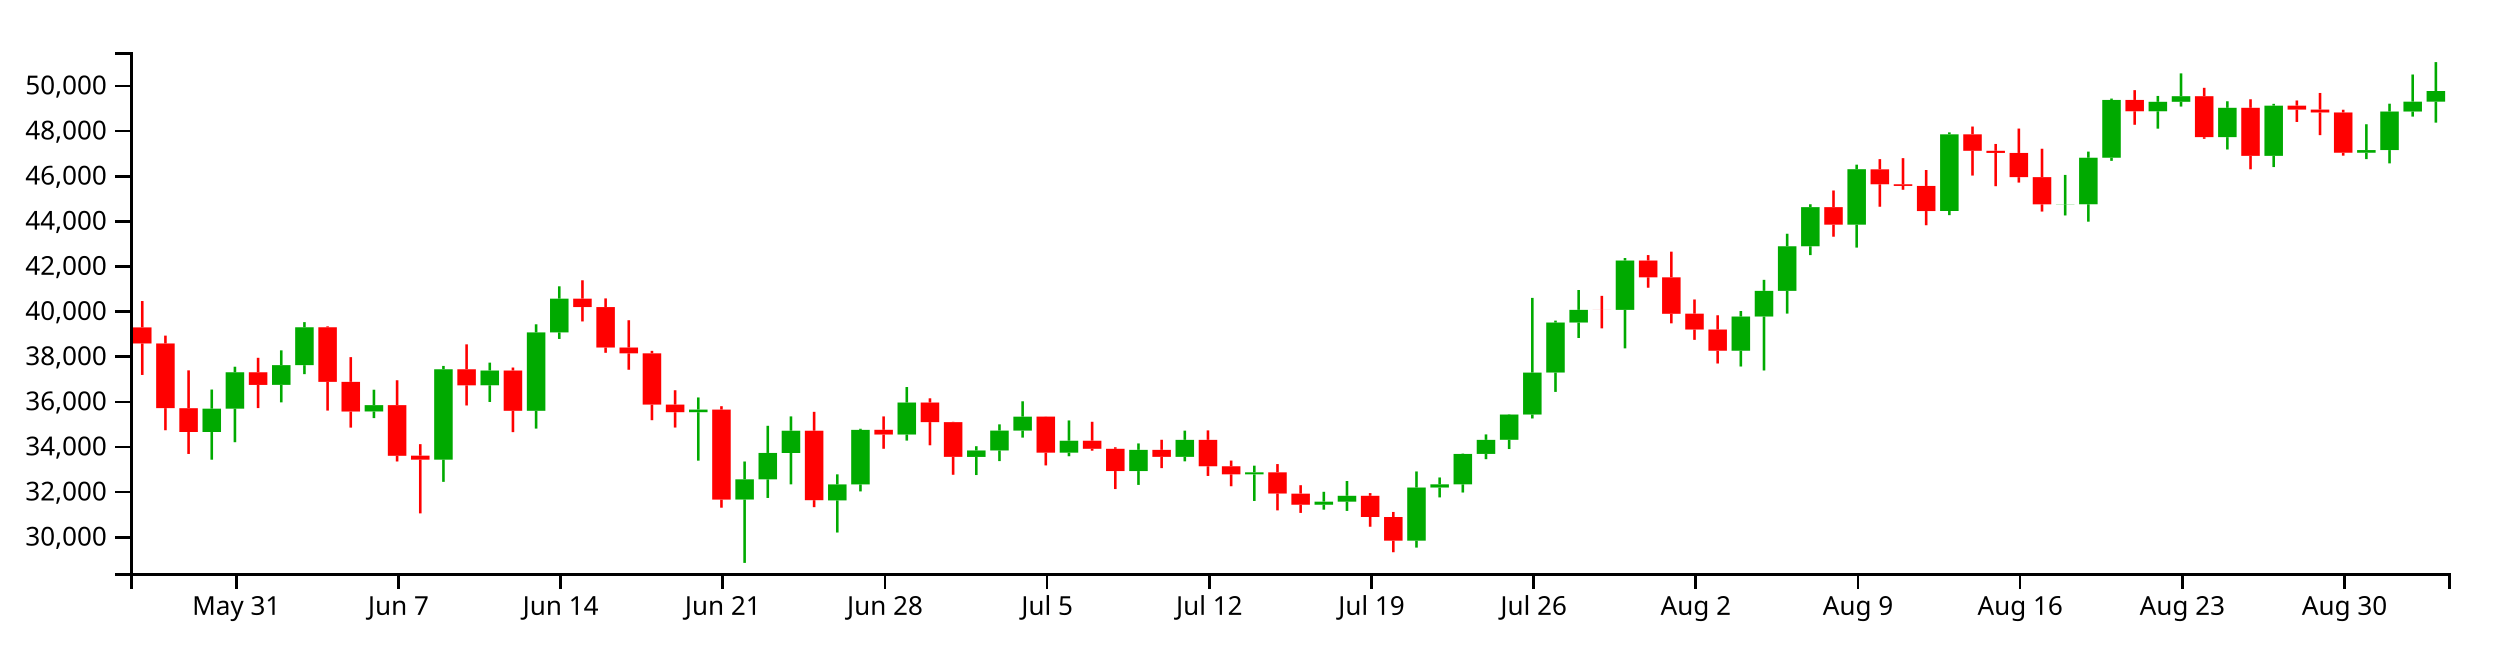
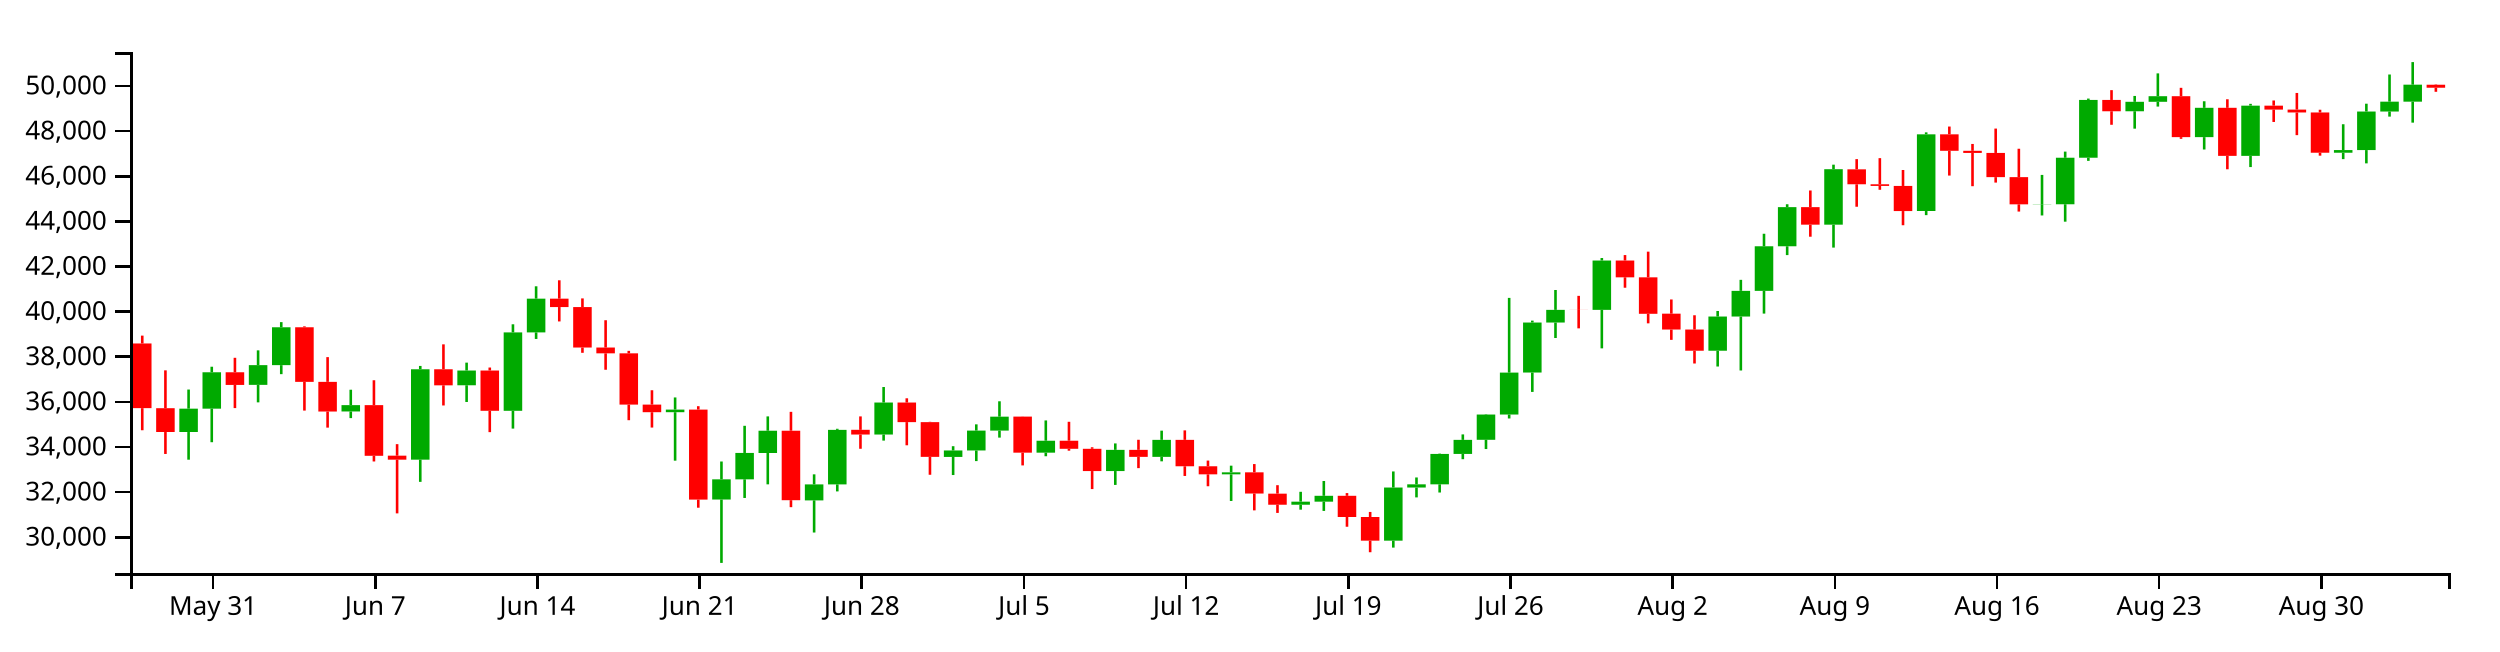
<svg xmlns="http://www.w3.org/2000/svg" version="1.1" width="960" height="250">
  <g transform="translate(50,20)">
    <style>.axis path,.axis line{fill:none;stroke:#000;shape-rendering:crispEdges;}path.candle{stroke:#000000;}path.candle.body{stroke-width:0;}path.candle.up{fill:#00AA00;stroke:#00AA00;}path.candle.down{fill:#FF0000;stroke:#FF0000;}</style>
    <g class="candlestick">
      <g class="data">
-         <path class="candle body up" d="M 27.757 145.899 l 7.117 0 L 34.874 136.921 l -7.117 0 L 27.757 145.899 M 36.653 136.921 l 7.117 0 L 43.77 122.949 l -7.117 0 L 36.653 136.921 M 54.446 127.793 l 7.117 0 L 61.563 120.221 l -7.117 0 L 54.446 127.793 M 63.343 120.221 l 7.117 0 L 70.46 105.681 l -7.117 0 L 63.343 120.221 M 90.032 138.006 l 7.117 0 L 97.149 135.578 l -7.117 0 L 90.032 138.006 M 116.721 156.507 l 7.117 0 L 123.838 121.786 l -7.117 0 L 116.721 156.507 M 134.514 127.94 l 7.117 0 L 141.631 122.272 l -7.117 0 L 134.514 127.94 M 152.307 137.746 l 7.117 0 L 159.424 107.641 l -7.117 0 L 152.307 137.746 M 161.204 107.642 l 7.117 0 L 168.321 94.682 l -7.117 0 L 161.204 107.642 M 214.582 138.286 l 7.117 0 L 221.699 137.277 l -7.117 0 L 214.582 138.286 M 232.375 171.814 l 7.117 0 L 239.492 164.056 l -7.117 0 L 232.375 171.814 M 241.271 164.056 l 7.117 0 L 248.389 153.931 l -7.117 0 L 241.271 164.056 M 250.168 153.957 l 7.117 0 L 257.285 145.397 l -7.117 0 L 250.168 153.957 M 267.961 172.144 l 7.117 0 L 275.078 166.013 l -7.117 0 L 267.961 172.144 M 276.857 166.013 l 7.117 0 L 283.974 145.074 l -7.117 0 L 276.857 166.013 M 294.65 146.854 l 7.117 0 L 301.767 134.578 l -7.117 0 L 294.65 146.854 M 321.339 155.454 l 7.117 0 L 328.457 152.991 l -7.117 0 L 321.339 155.454 M 330.236 152.991 l 7.117 0 L 337.353 145.344 l -7.117 0 L 330.236 152.991 M 339.132 145.344 l 7.117 0 L 346.25 139.995 l -7.117 0 L 339.132 145.344 M 356.925 153.827 l 7.117 0 L 364.042 149.236 l -7.117 0 L 356.925 153.827 M 383.615 160.883 l 7.117 0 L 390.732 152.738 l -7.117 0 L 383.615 160.883 M 401.407 155.449 l 7.117 0 L 408.525 148.898 l -7.117 0 L 401.407 155.449 M 428.097 162.153 l 7.117 0 L 435.214 161.366 l -7.117 0 L 428.097 162.153 M 454.786 173.809 l 7.117 0 L 461.903 172.629 l -7.117 0 L 454.786 173.809 M 463.683 172.629 l 7.117 0 L 470.8 170.39 l -7.117 0 L 463.683 172.629 M 490.372 187.616 l 7.117 0 L 497.489 167.219 l -7.117 0 L 490.372 187.616 M 499.268 167.219 l 7.117 0 L 506.385 165.977 l -7.117 0 L 499.268 167.219 M 508.165 165.979 l 7.117 0 L 515.282 154.312 l -7.117 0 L 508.165 165.979 M 517.061 154.312 l 7.117 0 L 524.178 148.905 l -7.117 0 L 517.061 154.312 M 525.958 148.876 l 7.117 0 L 533.075 139.176 l -7.117 0 L 525.958 148.876 M 534.854 139.176 l 7.117 0 L 541.971 123.09 l -7.117 0 L 534.854 139.176 M 543.75 123.058 l 7.117 0 L 550.868 103.852 l -7.117 0 L 543.75 123.058 M 552.647 103.863 l 7.117 0 L 559.764 98.986 l -7.117 0 L 552.647 103.863 M 570.44 98.995 l 7.117 0 L 577.557 80.038 l -7.117 0 L 570.44 98.995 M 614.922 114.69 l 7.117 0 L 622.039 101.554 l -7.117 0 L 614.922 114.69 M 623.818 101.554 l 7.117 0 L 630.936 91.682 l -7.117 0 L 623.818 101.554 M 632.715 91.682 l 7.117 0 L 639.832 74.575 l -7.117 0 L 632.715 91.682 M 641.611 74.575 l 7.117 0 L 648.729 59.537 l -7.117 0 L 641.611 74.575 M 659.404 66.279 l 7.117 0 L 666.521 44.973 l -7.117 0 L 659.404 66.279 M 694.99 61.031 l 7.117 0 L 702.107 31.572 l -7.117 0 L 694.99 61.031 M 739.472 58.467 l 7.117 0 L 746.589 58.386 l -7.117 0 L 739.472 58.467 M 748.369 58.438 l 7.117 0 L 755.486 40.578 l -7.117 0 L 748.369 58.438 M 757.265 40.578 l 7.117 0 L 764.382 18.381 l -7.117 0 L 757.265 40.578 M 775.058 22.718 l 7.117 0 L 782.175 19.102 l -7.117 0 L 775.058 22.718 M 783.954 19.102 l 7.117 0 L 791.072 16.939 l -7.117 0 L 783.954 19.102 M 801.747 32.664 l 7.117 0 L 808.864 21.406 l -7.117 0 L 801.747 32.664 M 819.54 39.857 l 7.117 0 L 826.657 20.569 l -7.117 0 L 819.54 39.857 M 855.126 38.652 l 7.117 0 L 862.243 37.63 l -7.117 0 L 855.126 38.652 M 864.022 37.63 l 7.117 0 L 871.14 22.817 l -7.117 0 L 864.022 37.63 M 872.919 22.817 l 7.117 0 L 880.036 19.038 l -7.117 0 L 872.919 22.817 M 881.815 19.038 l 7.117 0 L 888.932 14.944 l -7.117 0 L 881.815 19.038" />
-         <path class="candle body down" d="M 1.068 105.724 l 7.117 0 L 8.185 111.892 l -7.117 0 L 1.068 105.724 M 9.964 111.892 l 7.117 0 L 17.081 136.729 l -7.117 0 L 9.964 111.892 M 18.86 136.743 l 7.117 0 L 25.978 145.899 l -7.117 0 L 18.86 136.743 M 45.55 122.949 l 7.117 0 L 52.667 127.808 l -7.117 0 L 45.55 122.949 M 72.239 105.681 l 7.117 0 L 79.356 126.63 l -7.117 0 L 72.239 105.681 M 81.136 126.629 l 7.117 0 L 88.253 138.031 l -7.117 0 L 81.136 126.629 M 98.928 135.578 l 7.117 0 L 106.046 155.017 l -7.117 0 L 98.928 135.578 M 107.825 154.981 l 7.117 0 L 114.942 156.507 l -7.117 0 L 107.825 154.981 M 125.618 121.786 l 7.117 0 L 132.735 127.958 l -7.117 0 L 125.618 121.786 M 143.411 122.272 l 7.117 0 L 150.528 137.746 l -7.117 0 L 143.411 122.272 M 170.1 94.682 l 7.117 0 L 177.217 97.907 l -7.117 0 L 170.1 94.682 M 178.996 97.909 l 7.117 0 L 186.114 113.46 l -7.117 0 L 178.996 97.909 M 187.893 113.46 l 7.117 0 L 195.01 115.679 l -7.117 0 L 187.893 113.46 M 196.789 115.679 l 7.117 0 L 203.906 135.374 l -7.117 0 L 196.789 115.679 M 205.686 135.368 l 7.117 0 L 212.803 138.286 l -7.117 0 L 205.686 135.368 M 223.479 137.277 l 7.117 0 L 230.596 171.859 l -7.117 0 L 223.479 137.277 M 259.064 145.397 l 7.117 0 L 266.182 172.071 l -7.117 0 L 259.064 145.397 M 285.754 145.055 l 7.117 0 L 292.871 146.854 l -7.117 0 L 285.754 145.055 M 303.547 134.578 l 7.117 0 L 310.664 142.088 l -7.117 0 L 303.547 134.578 M 312.443 142.088 l 7.117 0 L 319.56 155.434 l -7.117 0 L 312.443 142.088 M 348.029 139.981 l 7.117 0 L 355.146 153.827 l -7.117 0 L 348.029 139.981 M 365.822 149.236 l 7.117 0 L 372.939 152.337 l -7.117 0 L 365.822 149.236 M 374.718 152.337 l 7.117 0 L 381.835 160.883 l -7.117 0 L 374.718 152.337 M 392.511 152.738 l 7.117 0 L 399.628 155.449 l -7.117 0 L 392.511 152.738 M 410.304 148.898 l 7.117 0 L 417.421 159.056 l -7.117 0 L 410.304 148.898 M 419.2 159.053 l 7.117 0 L 426.317 162.148 l -7.117 0 L 419.2 159.053 M 436.993 161.366 l 7.117 0 L 444.11 169.511 l -7.117 0 L 436.993 161.366 M 445.89 169.558 l 7.117 0 L 453.007 173.809 l -7.117 0 L 445.89 169.558 M 472.579 170.389 l 7.117 0 L 479.696 178.525 l -7.117 0 L 472.579 170.389 M 481.475 178.525 l 7.117 0 L 488.593 187.616 l -7.117 0 L 481.475 178.525 M 561.543 98.986 l 7.117 0 L 568.661 99.012 l -7.117 0 L 561.543 98.986 M 579.336 80.038 l 7.117 0 L 586.453 86.489 l -7.117 0 L 579.336 80.038 M 588.233 86.489 l 7.117 0 L 595.35 100.494 l -7.117 0 L 588.233 86.489 M 597.129 100.453 l 7.117 0 L 604.246 106.539 l -7.117 0 L 597.129 100.453 M 606.026 106.547 l 7.117 0 L 613.143 114.69 l -7.117 0 L 606.026 106.547 M 650.508 59.537 l 7.117 0 L 657.625 66.279 l -7.117 0 L 650.508 59.537 M 668.301 45.012 l 7.117 0 L 675.418 50.764 l -7.117 0 L 668.301 45.012 M 677.197 50.764 l 7.117 0 L 684.314 51.405 l -7.117 0 L 677.197 50.764 M 686.094 51.408 l 7.117 0 L 693.211 61.04 l -7.117 0 L 686.094 51.408 M 703.886 31.573 l 7.117 0 L 711.004 37.91 l -7.117 0 L 703.886 31.573 M 712.783 37.91 l 7.117 0 L 719.9 38.731 l -7.117 0 L 712.783 37.91 M 721.679 38.731 l 7.117 0 L 728.796 48.024 l -7.117 0 L 721.679 38.731 M 730.576 48.024 l 7.117 0 L 737.693 58.467 l -7.117 0 L 730.576 48.024 M 766.162 18.381 l 7.117 0 L 773.279 22.718 l -7.117 0 L 766.162 18.381 M 792.851 16.939 l 7.117 0 L 799.968 32.664 l -7.117 0 L 792.851 16.939 M 810.644 21.406 l 7.117 0 L 817.761 39.857 l -7.117 0 L 810.644 21.406 M 828.437 20.569 l 7.117 0 L 835.554 22.082 l -7.117 0 L 828.437 20.569 M 837.333 22.082 l 7.117 0 L 844.45 23.187 l -7.117 0 L 837.333 22.082 M 846.23 23.187 l 7.117 0 L 853.347 38.652 l -7.117 0 L 846.23 23.187" />
+         <path class="candle body up" d="M 18.86 145.899 l 7.117 0 L 25.978 136.921 l -7.117 0 L 18.86 145.899 M 27.757 136.921 l 7.117 0 L 34.874 122.949 l -7.117 0 L 27.757 136.921 M 45.55 127.793 l 7.117 0 L 52.667 120.221 l -7.117 0 L 45.55 127.793 M 54.446 120.221 l 7.117 0 L 61.563 105.681 l -7.117 0 L 54.446 120.221 M 81.136 138.006 l 7.117 0 L 88.253 135.578 l -7.117 0 L 81.136 138.006 M 107.825 156.507 l 7.117 0 L 114.942 121.786 l -7.117 0 L 107.825 156.507 M 125.618 127.94 l 7.117 0 L 132.735 122.272 l -7.117 0 L 125.618 127.94 M 143.411 137.746 l 7.117 0 L 150.528 107.641 l -7.117 0 L 143.411 137.746 M 152.307 107.642 l 7.117 0 L 159.424 94.682 l -7.117 0 L 152.307 107.642 M 205.686 138.286 l 7.117 0 L 212.803 137.277 l -7.117 0 L 205.686 138.286 M 223.479 171.814 l 7.117 0 L 230.596 164.056 l -7.117 0 L 223.479 171.814 M 232.375 164.056 l 7.117 0 L 239.492 153.931 l -7.117 0 L 232.375 164.056 M 241.271 153.957 l 7.117 0 L 248.389 145.397 l -7.117 0 L 241.271 153.957 M 259.064 172.144 l 7.117 0 L 266.182 166.013 l -7.117 0 L 259.064 172.144 M 267.961 166.013 l 7.117 0 L 275.078 145.074 l -7.117 0 L 267.961 166.013 M 285.754 146.854 l 7.117 0 L 292.871 134.578 l -7.117 0 L 285.754 146.854 M 312.443 155.454 l 7.117 0 L 319.56 152.991 l -7.117 0 L 312.443 155.454 M 321.339 152.991 l 7.117 0 L 328.457 145.344 l -7.117 0 L 321.339 152.991 M 330.236 145.344 l 7.117 0 L 337.353 139.995 l -7.117 0 L 330.236 145.344 M 348.029 153.827 l 7.117 0 L 355.146 149.236 l -7.117 0 L 348.029 153.827 M 374.718 160.883 l 7.117 0 L 381.835 152.738 l -7.117 0 L 374.718 160.883 M 392.511 155.449 l 7.117 0 L 399.628 148.898 l -7.117 0 L 392.511 155.449 M 419.2 162.153 l 7.117 0 L 426.317 161.366 l -7.117 0 L 419.2 162.153 M 445.89 173.809 l 7.117 0 L 453.007 172.629 l -7.117 0 L 445.89 173.809 M 454.786 172.629 l 7.117 0 L 461.903 170.39 l -7.117 0 L 454.786 172.629 M 481.475 187.616 l 7.117 0 L 488.593 167.219 l -7.117 0 L 481.475 187.616 M 490.372 167.219 l 7.117 0 L 497.489 165.977 l -7.117 0 L 490.372 167.219 M 499.268 165.979 l 7.117 0 L 506.385 154.312 l -7.117 0 L 499.268 165.979 M 508.165 154.312 l 7.117 0 L 515.282 148.905 l -7.117 0 L 508.165 154.312 M 517.061 148.876 l 7.117 0 L 524.178 139.176 l -7.117 0 L 517.061 148.876 M 525.958 139.176 l 7.117 0 L 533.075 123.09 l -7.117 0 L 525.958 139.176 M 534.854 123.058 l 7.117 0 L 541.971 103.852 l -7.117 0 L 534.854 123.058 M 543.75 103.863 l 7.117 0 L 550.868 98.986 l -7.117 0 L 543.75 103.863 M 561.543 98.995 l 7.117 0 L 568.661 80.038 l -7.117 0 L 561.543 98.995 M 606.026 114.69 l 7.117 0 L 613.143 101.554 l -7.117 0 L 606.026 114.69 M 614.922 101.554 l 7.117 0 L 622.039 91.682 l -7.117 0 L 614.922 101.554 M 623.818 91.682 l 7.117 0 L 630.936 74.575 l -7.117 0 L 623.818 91.682 M 632.715 74.575 l 7.117 0 L 639.832 59.537 l -7.117 0 L 632.715 74.575 M 650.508 66.279 l 7.117 0 L 657.625 44.973 l -7.117 0 L 650.508 66.279 M 686.094 61.031 l 7.117 0 L 693.211 31.572 l -7.117 0 L 686.094 61.031 M 730.576 58.467 l 7.117 0 L 737.693 58.386 l -7.117 0 L 730.576 58.467 M 739.472 58.438 l 7.117 0 L 746.589 40.578 l -7.117 0 L 739.472 58.438 M 748.369 40.578 l 7.117 0 L 755.486 18.381 l -7.117 0 L 748.369 40.578 M 766.162 22.718 l 7.117 0 L 773.279 19.102 l -7.117 0 L 766.162 22.718 M 775.058 19.102 l 7.117 0 L 782.175 16.939 l -7.117 0 L 775.058 19.102 M 792.851 32.664 l 7.117 0 L 799.968 21.406 l -7.117 0 L 792.851 32.664 M 810.644 39.857 l 7.117 0 L 817.761 20.569 l -7.117 0 L 810.644 39.857 M 846.23 38.652 l 7.117 0 L 853.347 37.63 l -7.117 0 L 846.23 38.652 M 855.126 37.63 l 7.117 0 L 862.243 22.817 l -7.117 0 L 855.126 37.63 M 864.022 22.817 l 7.117 0 L 871.14 19.038 l -7.117 0 L 864.022 22.817 M 872.919 19.038 l 7.117 0 L 880.036 12.518 l -7.117 0 L 872.919 19.038" />
+         <path class="candle body down" d="M 1.068 111.892 l 7.117 0 L 8.185 136.729 l -7.117 0 L 1.068 111.892 M 9.964 136.743 l 7.117 0 L 17.081 145.899 l -7.117 0 L 9.964 136.743 M 36.653 122.949 l 7.117 0 L 43.77 127.808 l -7.117 0 L 36.653 122.949 M 63.343 105.681 l 7.117 0 L 70.46 126.63 l -7.117 0 L 63.343 105.681 M 72.239 126.629 l 7.117 0 L 79.356 138.031 l -7.117 0 L 72.239 126.629 M 90.032 135.578 l 7.117 0 L 97.149 155.017 l -7.117 0 L 90.032 135.578 M 98.928 154.981 l 7.117 0 L 106.046 156.507 l -7.117 0 L 98.928 154.981 M 116.721 121.786 l 7.117 0 L 123.838 127.958 l -7.117 0 L 116.721 121.786 M 134.514 122.272 l 7.117 0 L 141.631 137.746 l -7.117 0 L 134.514 122.272 M 161.204 94.682 l 7.117 0 L 168.321 97.907 l -7.117 0 L 161.204 94.682 M 170.1 97.909 l 7.117 0 L 177.217 113.46 l -7.117 0 L 170.1 97.909 M 178.996 113.46 l 7.117 0 L 186.114 115.679 l -7.117 0 L 178.996 113.46 M 187.893 115.679 l 7.117 0 L 195.01 135.374 l -7.117 0 L 187.893 115.679 M 196.789 135.368 l 7.117 0 L 203.906 138.286 l -7.117 0 L 196.789 135.368 M 214.582 137.277 l 7.117 0 L 221.699 171.859 l -7.117 0 L 214.582 137.277 M 250.168 145.397 l 7.117 0 L 257.285 172.071 l -7.117 0 L 250.168 145.397 M 276.857 145.055 l 7.117 0 L 283.974 146.854 l -7.117 0 L 276.857 145.055 M 294.65 134.578 l 7.117 0 L 301.767 142.088 l -7.117 0 L 294.65 134.578 M 303.547 142.088 l 7.117 0 L 310.664 155.434 l -7.117 0 L 303.547 142.088 M 339.132 139.981 l 7.117 0 L 346.25 153.827 l -7.117 0 L 339.132 139.981 M 356.925 149.236 l 7.117 0 L 364.042 152.337 l -7.117 0 L 356.925 149.236 M 365.822 152.337 l 7.117 0 L 372.939 160.883 l -7.117 0 L 365.822 152.337 M 383.615 152.738 l 7.117 0 L 390.732 155.449 l -7.117 0 L 383.615 152.738 M 401.407 148.898 l 7.117 0 L 408.525 159.056 l -7.117 0 L 401.407 148.898 M 410.304 159.053 l 7.117 0 L 417.421 162.148 l -7.117 0 L 410.304 159.053 M 428.097 161.366 l 7.117 0 L 435.214 169.511 l -7.117 0 L 428.097 161.366 M 436.993 169.558 l 7.117 0 L 444.11 173.809 l -7.117 0 L 436.993 169.558 M 463.683 170.389 l 7.117 0 L 470.8 178.525 l -7.117 0 L 463.683 170.389 M 472.579 178.525 l 7.117 0 L 479.696 187.616 l -7.117 0 L 472.579 178.525 M 552.647 98.986 l 7.117 0 L 559.764 99.012 l -7.117 0 L 552.647 98.986 M 570.44 80.038 l 7.117 0 L 577.557 86.489 l -7.117 0 L 570.44 80.038 M 579.336 86.489 l 7.117 0 L 586.453 100.494 l -7.117 0 L 579.336 86.489 M 588.233 100.453 l 7.117 0 L 595.35 106.539 l -7.117 0 L 588.233 100.453 M 597.129 106.547 l 7.117 0 L 604.246 114.69 l -7.117 0 L 597.129 106.547 M 641.611 59.537 l 7.117 0 L 648.729 66.279 l -7.117 0 L 641.611 59.537 M 659.404 45.012 l 7.117 0 L 666.521 50.764 l -7.117 0 L 659.404 45.012 M 668.301 50.764 l 7.117 0 L 675.418 51.405 l -7.117 0 L 668.301 50.764 M 677.197 51.408 l 7.117 0 L 684.314 61.04 l -7.117 0 L 677.197 51.408 M 694.99 31.573 l 7.117 0 L 702.107 37.91 l -7.117 0 L 694.99 31.573 M 703.886 37.91 l 7.117 0 L 711.004 38.731 l -7.117 0 L 703.886 37.91 M 712.783 38.731 l 7.117 0 L 719.9 48.024 l -7.117 0 L 712.783 38.731 M 721.679 48.024 l 7.117 0 L 728.796 58.467 l -7.117 0 L 721.679 48.024 M 757.265 18.381 l 7.117 0 L 764.382 22.718 l -7.117 0 L 757.265 18.381 M 783.954 16.939 l 7.117 0 L 791.072 32.664 l -7.117 0 L 783.954 16.939 M 801.747 21.406 l 7.117 0 L 808.864 39.857 l -7.117 0 L 801.747 21.406 M 819.54 20.569 l 7.117 0 L 826.657 22.082 l -7.117 0 L 819.54 20.569 M 828.437 22.082 l 7.117 0 L 835.554 23.187 l -7.117 0 L 828.437 22.082 M 837.333 23.187 l 7.117 0 L 844.45 38.652 l -7.117 0 L 837.333 23.187 M 881.815 12.528 l 7.117 0 L 888.932 13.696 l -7.117 0 L 881.815 12.528" />
        <path class="candle body equal" />
-         <path class="candle wick up" d="M 31.315 129.585 L 31.315 136.921 M 31.315 145.899 L 31.315 156.523 M 40.212 120.825 L 40.212 122.949 M 40.212 136.921 L 40.212 149.809 M 58.005 114.535 L 58.005 120.221 M 58.005 127.793 L 58.005 134.506 M 66.901 103.695 L 66.901 105.681 M 66.901 120.221 L 66.901 123.676 M 93.591 129.654 L 93.591 135.578 M 93.591 138.006 L 93.591 140.554 M 120.28 120.515 L 120.28 121.786 M 120.28 156.507 L 120.28 165.033 M 138.073 119.253 L 138.073 122.272 M 138.073 127.94 L 138.073 134.361 M 155.866 104.527 L 155.866 107.641 M 155.866 137.746 L 155.866 144.583 M 164.762 89.936 L 164.762 94.682 M 164.762 107.642 L 164.762 110.159 M 218.141 132.62 L 218.141 137.277 M 218.141 138.286 L 218.141 156.895 M 235.934 157.218 L 235.934 164.056 M 235.934 171.814 L 235.934 196.154 M 244.83 143.509 L 244.83 153.931 M 244.83 164.056 L 244.83 171.218 M 253.727 139.896 L 253.727 145.397 M 253.727 153.957 L 253.727 165.988 M 271.519 162.146 L 271.519 166.013 M 271.519 172.144 L 271.519 184.491 M 280.416 144.652 L 280.416 145.074 M 280.416 166.013 L 280.416 168.701 M 298.209 128.614 L 298.209 134.578 M 298.209 146.854 L 298.209 149.189 M 324.898 151.341 L 324.898 152.991 M 324.898 155.454 L 324.898 162.414 M 333.794 142.949 L 333.794 145.344 M 333.794 152.991 L 333.794 157.062 M 342.691 134.092 L 342.691 139.995 M 342.691 145.344 L 342.691 148.047 M 360.484 141.447 L 360.484 149.236 M 360.484 153.827 L 360.484 155.197 M 387.173 150.276 L 387.173 152.738 M 387.173 160.883 L 387.173 166.209 M 404.966 145.371 L 404.966 148.898 M 404.966 155.449 L 404.966 157.151 M 431.655 158.818 L 431.655 161.366 M 431.655 162.153 L 431.655 172.37 M 458.345 168.853 L 458.345 172.629 M 458.345 173.809 L 458.345 175.712 M 467.241 164.702 L 467.241 170.39 M 467.241 172.629 L 467.241 176.191 M 493.93 161.037 L 493.93 167.219 M 493.93 187.616 L 493.93 190.283 M 502.827 163.347 L 502.827 165.977 M 502.827 167.219 L 502.827 171.001 M 511.723 154.175 L 511.723 154.312 M 511.723 165.979 L 511.723 169.127 M 520.62 146.81 L 520.62 148.905 M 520.62 154.312 L 520.62 156.331 M 529.516 139.029 L 529.516 139.176 M 529.516 148.876 L 529.516 152.432 M 538.413 94.39 L 538.413 123.09 M 538.413 139.176 L 538.413 140.695 M 547.309 103.118 L 547.309 103.852 M 547.309 123.058 L 547.309 130.495 M 556.206 91.357 L 556.206 98.986 M 556.206 103.863 L 556.206 109.795 M 573.998 79.082 L 573.998 80.038 M 573.998 98.995 L 573.998 113.77 M 618.481 99.418 L 618.481 101.554 M 618.481 114.69 L 618.481 120.742 M 627.377 87.458 L 627.377 91.682 M 627.377 101.554 L 627.377 122.266 M 636.273 69.762 L 636.273 74.575 M 636.273 91.682 L 636.273 100.421 M 645.17 58.432 L 645.17 59.537 M 645.17 74.575 L 645.17 77.958 M 662.963 43.233 L 662.963 44.973 M 662.963 66.279 L 662.963 75.077 M 698.549 30.827 L 698.549 31.572 M 698.549 61.031 L 698.549 62.614 M 743.031 47.168 L 743.031 58.386 M 743.031 58.467 L 743.031 62.736 M 751.927 38.218 L 751.927 40.578 M 751.927 58.438 L 751.927 65.124 M 760.824 17.857 L 760.824 18.381 M 760.824 40.578 L 760.824 41.771 M 778.617 16.843 L 778.617 19.102 M 778.617 22.718 L 778.617 29.406 M 787.513 8.178 L 787.513 16.939 M 787.513 19.102 L 787.513 20.924 M 805.306 18.885 L 805.306 21.406 M 805.306 32.664 L 805.306 37.41 M 823.099 19.876 L 823.099 20.569 M 823.099 39.857 L 823.099 44.153 M 858.685 27.707 L 858.685 37.63 M 858.685 38.652 L 858.685 41.103 M 867.581 19.823 L 867.581 22.817 M 867.581 37.63 L 867.581 42.732 M 876.477 8.61 L 876.477 19.038 M 876.477 22.817 L 876.477 24.779 M 885.374 3.846 L 885.374 14.944 M 885.374 19.038 L 885.374 27.094" style="stroke-width: 1px;" />
-         <path class="candle wick down" d="M 4.626 95.593 L 4.626 105.724 M 4.626 111.892 L 4.626 123.985 M 13.523 108.878 L 13.523 111.892 M 13.523 136.729 L 13.523 145.215 M 22.419 122.215 L 22.419 136.743 M 22.419 145.899 L 22.419 154.324 M 49.108 117.396 L 49.108 122.949 M 49.108 127.808 L 49.108 136.707 M 75.798 105.315 L 75.798 105.681 M 75.798 126.63 L 75.798 137.667 M 84.694 117.134 L 84.694 126.629 M 84.694 138.031 L 84.694 144.21 M 102.487 126.015 L 102.487 135.578 M 102.487 155.017 L 102.487 157.207 M 111.383 150.553 L 111.383 154.981 M 111.383 156.507 L 111.383 177.135 M 129.176 112.23 L 129.176 121.786 M 129.176 127.958 L 129.176 135.702 M 146.969 121.131 L 146.969 122.272 M 146.969 137.746 L 146.969 145.94 M 173.659 87.631 L 173.659 94.682 M 173.659 97.907 L 173.659 103.432 M 182.555 94.588 L 182.555 97.909 M 182.555 113.46 L 182.555 115.479 M 191.451 102.969 L 191.451 113.46 M 191.451 115.679 L 191.451 121.986 M 200.348 114.727 L 200.348 115.679 M 200.348 135.374 L 200.348 141.357 M 209.244 129.853 L 209.244 135.368 M 209.244 138.286 L 209.244 144.18 M 227.037 135.979 L 227.037 137.277 M 227.037 171.859 L 227.037 174.959 M 262.623 138.145 L 262.623 145.397 M 262.623 172.071 L 262.623 174.753 M 289.312 139.898 L 289.312 145.055 M 289.312 146.854 L 289.312 152.331 M 307.105 132.947 L 307.105 134.578 M 307.105 142.088 L 307.105 150.99 M 316.002 141.979 L 316.002 142.088 M 316.002 155.434 L 316.002 162.31 M 351.587 139.932 L 351.587 139.981 M 351.587 153.827 L 351.587 158.719 M 369.38 141.966 L 369.38 149.236 M 369.38 152.337 L 369.38 153.067 M 378.277 151.752 L 378.277 152.337 M 378.277 160.883 L 378.277 167.804 M 396.07 148.872 L 396.07 152.738 M 396.07 155.449 L 396.07 159.765 M 413.862 145.264 L 413.862 148.898 M 413.862 159.056 L 413.862 162.767 M 422.759 156.861 L 422.759 159.053 M 422.759 162.148 L 422.759 166.719 M 440.552 158.201 L 440.552 161.366 M 440.552 169.511 L 440.552 175.983 M 449.448 166.312 L 449.448 169.558 M 449.448 173.809 L 449.448 176.962 M 476.138 169.346 L 476.138 170.389 M 476.138 178.525 L 476.138 182.27 M 485.034 176.589 L 485.034 178.525 M 485.034 187.616 L 485.034 192.056 M 565.102 93.61 L 565.102 98.986 M 565.102 99.012 L 565.102 106.087 M 582.895 77.945 L 582.895 80.038 M 582.895 86.489 L 582.895 90.489 M 591.791 76.636 L 591.791 86.489 M 591.791 100.494 L 591.791 104.163 M 600.688 94.996 L 600.688 100.453 M 600.688 106.539 L 600.688 110.506 M 609.584 101.061 L 609.584 106.547 M 609.584 114.69 L 609.584 119.586 M 654.066 53.147 L 654.066 59.537 M 654.066 66.279 L 654.066 70.9 M 671.859 41.103 L 671.859 45.012 M 671.859 50.764 L 671.859 59.39 M 680.756 40.727 L 680.756 50.764 M 680.756 51.405 L 680.756 52.877 M 689.652 45.279 L 689.652 51.408 M 689.652 61.04 L 689.652 66.49 M 707.445 28.592 L 707.445 31.573 M 707.445 37.91 L 707.445 47.419 M 716.341 35.278 L 716.341 37.91 M 716.341 38.731 L 716.341 51.501 M 725.238 29.373 L 725.238 38.731 M 725.238 48.024 L 725.238 50.114 M 734.134 37.118 L 734.134 48.024 M 734.134 58.467 L 734.134 61.24 M 769.72 14.616 L 769.72 18.381 M 769.72 22.718 L 769.72 27.916 M 796.409 13.724 L 796.409 16.939 M 796.409 32.664 L 796.409 33.305 M 814.202 18.118 L 814.202 21.406 M 814.202 39.857 L 814.202 45.002 M 831.995 18.584 L 831.995 20.569 M 831.995 22.082 L 831.995 26.834 M 840.892 15.697 L 840.892 22.082 M 840.892 23.187 L 840.892 31.897 M 849.788 22.14 L 849.788 23.187 M 849.788 38.652 L 849.788 39.778" style="stroke-width: 1px;" />
+         <path class="candle wick up" d="M 22.419 129.585 L 22.419 136.921 M 22.419 145.899 L 22.419 156.523 M 31.315 120.825 L 31.315 122.949 M 31.315 136.921 L 31.315 149.809 M 49.108 114.535 L 49.108 120.221 M 49.108 127.793 L 49.108 134.506 M 58.005 103.695 L 58.005 105.681 M 58.005 120.221 L 58.005 123.676 M 84.694 129.654 L 84.694 135.578 M 84.694 138.006 L 84.694 140.554 M 111.383 120.515 L 111.383 121.786 M 111.383 156.507 L 111.383 165.033 M 129.176 119.253 L 129.176 122.272 M 129.176 127.94 L 129.176 134.361 M 146.969 104.527 L 146.969 107.641 M 146.969 137.746 L 146.969 144.583 M 155.866 89.936 L 155.866 94.682 M 155.866 107.642 L 155.866 110.159 M 209.244 132.62 L 209.244 137.277 M 209.244 138.286 L 209.244 156.895 M 227.037 157.218 L 227.037 164.056 M 227.037 171.814 L 227.037 196.154 M 235.934 143.509 L 235.934 153.931 M 235.934 164.056 L 235.934 171.218 M 244.83 139.896 L 244.83 145.397 M 244.83 153.957 L 244.83 165.988 M 262.623 162.146 L 262.623 166.013 M 262.623 172.144 L 262.623 184.491 M 271.519 144.652 L 271.519 145.074 M 271.519 166.013 L 271.519 168.701 M 289.312 128.614 L 289.312 134.578 M 289.312 146.854 L 289.312 149.189 M 316.002 151.341 L 316.002 152.991 M 316.002 155.454 L 316.002 162.414 M 324.898 142.949 L 324.898 145.344 M 324.898 152.991 L 324.898 157.062 M 333.794 134.092 L 333.794 139.995 M 333.794 145.344 L 333.794 148.047 M 351.587 141.447 L 351.587 149.236 M 351.587 153.827 L 351.587 155.197 M 378.277 150.276 L 378.277 152.738 M 378.277 160.883 L 378.277 166.209 M 396.07 145.371 L 396.07 148.898 M 396.07 155.449 L 396.07 157.151 M 422.759 158.818 L 422.759 161.366 M 422.759 162.153 L 422.759 172.37 M 449.448 168.853 L 449.448 172.629 M 449.448 173.809 L 449.448 175.712 M 458.345 164.702 L 458.345 170.39 M 458.345 172.629 L 458.345 176.191 M 485.034 161.037 L 485.034 167.219 M 485.034 187.616 L 485.034 190.283 M 493.93 163.347 L 493.93 165.977 M 493.93 167.219 L 493.93 171.001 M 502.827 154.175 L 502.827 154.312 M 502.827 165.979 L 502.827 169.127 M 511.723 146.81 L 511.723 148.905 M 511.723 154.312 L 511.723 156.331 M 520.62 139.029 L 520.62 139.176 M 520.62 148.876 L 520.62 152.432 M 529.516 94.39 L 529.516 123.09 M 529.516 139.176 L 529.516 140.695 M 538.413 103.118 L 538.413 103.852 M 538.413 123.058 L 538.413 130.495 M 547.309 91.357 L 547.309 98.986 M 547.309 103.863 L 547.309 109.795 M 565.102 79.082 L 565.102 80.038 M 565.102 98.995 L 565.102 113.77 M 609.584 99.418 L 609.584 101.554 M 609.584 114.69 L 609.584 120.742 M 618.481 87.458 L 618.481 91.682 M 618.481 101.554 L 618.481 122.266 M 627.377 69.762 L 627.377 74.575 M 627.377 91.682 L 627.377 100.421 M 636.273 58.432 L 636.273 59.537 M 636.273 74.575 L 636.273 77.958 M 654.066 43.233 L 654.066 44.973 M 654.066 66.279 L 654.066 75.077 M 689.652 30.827 L 689.652 31.572 M 689.652 61.031 L 689.652 62.614 M 734.134 47.168 L 734.134 58.386 M 734.134 58.467 L 734.134 62.736 M 743.031 38.218 L 743.031 40.578 M 743.031 58.438 L 743.031 65.124 M 751.927 17.857 L 751.927 18.381 M 751.927 40.578 L 751.927 41.771 M 769.72 16.843 L 769.72 19.102 M 769.72 22.718 L 769.72 29.406 M 778.617 8.178 L 778.617 16.939 M 778.617 19.102 L 778.617 20.924 M 796.409 18.885 L 796.409 21.406 M 796.409 32.664 L 796.409 37.41 M 814.202 19.876 L 814.202 20.569 M 814.202 39.857 L 814.202 44.153 M 849.788 27.707 L 849.788 37.63 M 849.788 38.652 L 849.788 41.103 M 858.685 19.823 L 858.685 22.817 M 858.685 37.63 L 858.685 42.732 M 867.581 8.61 L 867.581 19.038 M 867.581 22.817 L 867.581 24.779 M 876.477 3.846 L 876.477 12.518 M 876.477 19.038 L 876.477 27.094" style="stroke-width: 1px;" />
+         <path class="candle wick down" d="M 4.626 108.878 L 4.626 111.892 M 4.626 136.729 L 4.626 145.215 M 13.523 122.215 L 13.523 136.743 M 13.523 145.899 L 13.523 154.324 M 40.212 117.396 L 40.212 122.949 M 40.212 127.808 L 40.212 136.707 M 66.901 105.315 L 66.901 105.681 M 66.901 126.63 L 66.901 137.667 M 75.798 117.134 L 75.798 126.629 M 75.798 138.031 L 75.798 144.21 M 93.591 126.015 L 93.591 135.578 M 93.591 155.017 L 93.591 157.207 M 102.487 150.553 L 102.487 154.981 M 102.487 156.507 L 102.487 177.135 M 120.28 112.23 L 120.28 121.786 M 120.28 127.958 L 120.28 135.702 M 138.073 121.131 L 138.073 122.272 M 138.073 137.746 L 138.073 145.94 M 164.762 87.631 L 164.762 94.682 M 164.762 97.907 L 164.762 103.432 M 173.659 94.588 L 173.659 97.909 M 173.659 113.46 L 173.659 115.479 M 182.555 102.969 L 182.555 113.46 M 182.555 115.679 L 182.555 121.986 M 191.451 114.727 L 191.451 115.679 M 191.451 135.374 L 191.451 141.357 M 200.348 129.853 L 200.348 135.368 M 200.348 138.286 L 200.348 144.18 M 218.141 135.979 L 218.141 137.277 M 218.141 171.859 L 218.141 174.959 M 253.727 138.145 L 253.727 145.397 M 253.727 172.071 L 253.727 174.753 M 280.416 139.898 L 280.416 145.055 M 280.416 146.854 L 280.416 152.331 M 298.209 132.947 L 298.209 134.578 M 298.209 142.088 L 298.209 150.99 M 307.105 141.979 L 307.105 142.088 M 307.105 155.434 L 307.105 162.31 M 342.691 139.932 L 342.691 139.981 M 342.691 153.827 L 342.691 158.719 M 360.484 141.966 L 360.484 149.236 M 360.484 152.337 L 360.484 153.067 M 369.38 151.752 L 369.38 152.337 M 369.38 160.883 L 369.38 167.804 M 387.173 148.872 L 387.173 152.738 M 387.173 155.449 L 387.173 159.765 M 404.966 145.264 L 404.966 148.898 M 404.966 159.056 L 404.966 162.767 M 413.862 156.861 L 413.862 159.053 M 413.862 162.148 L 413.862 166.719 M 431.655 158.201 L 431.655 161.366 M 431.655 169.511 L 431.655 175.983 M 440.552 166.312 L 440.552 169.558 M 440.552 173.809 L 440.552 176.962 M 467.241 169.346 L 467.241 170.389 M 467.241 178.525 L 467.241 182.27 M 476.138 176.589 L 476.138 178.525 M 476.138 187.616 L 476.138 192.056 M 556.206 93.61 L 556.206 98.986 M 556.206 99.012 L 556.206 106.087 M 573.998 77.945 L 573.998 80.038 M 573.998 86.489 L 573.998 90.489 M 582.895 76.636 L 582.895 86.489 M 582.895 100.494 L 582.895 104.163 M 591.791 94.996 L 591.791 100.453 M 591.791 106.539 L 591.791 110.506 M 600.688 101.061 L 600.688 106.547 M 600.688 114.69 L 600.688 119.586 M 645.17 53.147 L 645.17 59.537 M 645.17 66.279 L 645.17 70.9 M 662.963 41.103 L 662.963 45.012 M 662.963 50.764 L 662.963 59.39 M 671.859 40.727 L 671.859 50.764 M 671.859 51.405 L 671.859 52.877 M 680.756 45.279 L 680.756 51.408 M 680.756 61.04 L 680.756 66.49 M 698.549 28.592 L 698.549 31.573 M 698.549 37.91 L 698.549 47.419 M 707.445 35.278 L 707.445 37.91 M 707.445 38.731 L 707.445 51.501 M 716.341 29.373 L 716.341 38.731 M 716.341 48.024 L 716.341 50.114 M 725.238 37.118 L 725.238 48.024 M 725.238 58.467 L 725.238 61.24 M 760.824 14.616 L 760.824 18.381 M 760.824 22.718 L 760.824 27.916 M 787.513 13.724 L 787.513 16.939 M 787.513 32.664 L 787.513 33.305 M 805.306 18.118 L 805.306 21.406 M 805.306 39.857 L 805.306 45.002 M 823.099 18.584 L 823.099 20.569 M 823.099 22.082 L 823.099 26.834 M 831.995 15.697 L 831.995 22.082 M 831.995 23.187 L 831.995 31.897 M 840.892 22.14 L 840.892 23.187 M 840.892 38.652 L 840.892 39.778 M 885.374 12.381 L 885.374 12.528 M 885.374 13.696 L 885.374 15.25" style="stroke-width: 1px;" />
        <path class="candle wick equal" style="stroke-width: 1px;" />
      </g>
    </g>
    <g class="x axis" transform="translate(0,200)" fill="none" font-size="10" font-family="sans-serif" text-anchor="middle">
      <path class="domain" stroke="#000" d="M0.5,6V0.5H890.5V6" />
-       <g class="tick" opacity="1" transform="translate(40.21192,0)">
+       <g class="tick" opacity="1" transform="translate(31.31547,0)">
        <line stroke="#000" y2="6" x1="0.5" x2="0.5" />
        <text fill="#000" y="9" x="0.5" dy="0.71em">May 31</text>
      </g>
-       <g class="tick" opacity="1" transform="translate(102.487,0)">
+       <g class="tick" opacity="1" transform="translate(93.59056,0)">
        <line stroke="#000" y2="6" x1="0.5" x2="0.5" />
        <text fill="#000" y="9" x="0.5" dy="0.71em">Jun  7</text>
      </g>
-       <g class="tick" opacity="1" transform="translate(164.7621,0)">
+       <g class="tick" opacity="1" transform="translate(155.8657,0)">
        <line stroke="#000" y2="6" x1="0.5" x2="0.5" />
        <text fill="#000" y="9" x="0.5" dy="0.71em">Jun 14</text>
      </g>
-       <g class="tick" opacity="1" transform="translate(227.0372,0)">
+       <g class="tick" opacity="1" transform="translate(218.1407,0)">
        <line stroke="#000" y2="6" x1="0.5" x2="0.5" />
        <text fill="#000" y="9" x="0.5" dy="0.71em">Jun 21</text>
      </g>
-       <g class="tick" opacity="1" transform="translate(289.3123,0)">
+       <g class="tick" opacity="1" transform="translate(280.4158,0)">
        <line stroke="#000" y2="6" x1="0.5" x2="0.5" />
        <text fill="#000" y="9" x="0.5" dy="0.71em">Jun 28</text>
      </g>
-       <g class="tick" opacity="1" transform="translate(351.5874,0)">
+       <g class="tick" opacity="1" transform="translate(342.6909,0)">
        <line stroke="#000" y2="6" x1="0.5" x2="0.5" />
        <text fill="#000" y="9" x="0.5" dy="0.71em">Jul  5</text>
      </g>
-       <g class="tick" opacity="1" transform="translate(413.8625,0)">
+       <g class="tick" opacity="1" transform="translate(404.966,0)">
        <line stroke="#000" y2="6" x1="0.5" x2="0.5" />
        <text fill="#000" y="9" x="0.5" dy="0.71em">Jul 12</text>
      </g>
-       <g class="tick" opacity="1" transform="translate(476.1375,0)">
+       <g class="tick" opacity="1" transform="translate(467.2411,0)">
        <line stroke="#000" y2="6" x1="0.5" x2="0.5" />
        <text fill="#000" y="9" x="0.5" dy="0.71em">Jul 19</text>
      </g>
-       <g class="tick" opacity="1" transform="translate(538.4126,0)">
+       <g class="tick" opacity="1" transform="translate(529.5162,0)">
        <line stroke="#000" y2="6" x1="0.5" x2="0.5" />
        <text fill="#000" y="9" x="0.5" dy="0.71em">Jul 26</text>
      </g>
-       <g class="tick" opacity="1" transform="translate(600.6877,0)">
+       <g class="tick" opacity="1" transform="translate(591.7913,0)">
        <line stroke="#000" y2="6" x1="0.5" x2="0.5" />
        <text fill="#000" y="9" x="0.5" dy="0.71em">Aug  2</text>
      </g>
-       <g class="tick" opacity="1" transform="translate(662.9628,0)">
+       <g class="tick" opacity="1" transform="translate(654.0664,0)">
        <line stroke="#000" y2="6" x1="0.5" x2="0.5" />
        <text fill="#000" y="9" x="0.5" dy="0.71em">Aug  9</text>
      </g>
-       <g class="tick" opacity="1" transform="translate(725.2379,0)">
+       <g class="tick" opacity="1" transform="translate(716.3415,0)">
        <line stroke="#000" y2="6" x1="0.5" x2="0.5" />
        <text fill="#000" y="9" x="0.5" dy="0.71em">Aug 16</text>
      </g>
-       <g class="tick" opacity="1" transform="translate(787.513,0)">
+       <g class="tick" opacity="1" transform="translate(778.6166,0)">
        <line stroke="#000" y2="6" x1="0.5" x2="0.5" />
        <text fill="#000" y="9" x="0.5" dy="0.71em">Aug 23</text>
      </g>
-       <g class="tick" opacity="1" transform="translate(849.7881,0)">
+       <g class="tick" opacity="1" transform="translate(840.8916,0)">
        <line stroke="#000" y2="6" x1="0.5" x2="0.5" />
        <text fill="#000" y="9" x="0.5" dy="0.71em">Aug 30</text>
      </g>
    </g>
    <g class="y axis" fill="none" font-size="10" font-family="sans-serif" text-anchor="end">
      <path class="domain" stroke="#000" d="M-6,200.5H0.5V0.5H-6" />
      <g class="tick" opacity="1" transform="translate(0,185.7998)">
        <line stroke="#000" x2="-6" y1="0.5" y2="0.5" />
        <text fill="#000" x="-9" y="0.5" dy="0.32em">30,000</text>
      </g>
      <g class="tick" opacity="1" transform="translate(0,168.4709)">
        <line stroke="#000" x2="-6" y1="0.5" y2="0.5" />
        <text fill="#000" x="-9" y="0.5" dy="0.32em">32,000</text>
      </g>
      <g class="tick" opacity="1" transform="translate(0,151.142)">
        <line stroke="#000" x2="-6" y1="0.5" y2="0.5" />
        <text fill="#000" x="-9" y="0.5" dy="0.32em">34,000</text>
      </g>
      <g class="tick" opacity="1" transform="translate(0,133.8131)">
        <line stroke="#000" x2="-6" y1="0.5" y2="0.5" />
        <text fill="#000" x="-9" y="0.5" dy="0.32em">36,000</text>
      </g>
      <g class="tick" opacity="1" transform="translate(0,116.4841)">
        <line stroke="#000" x2="-6" y1="0.5" y2="0.5" />
        <text fill="#000" x="-9" y="0.5" dy="0.32em">38,000</text>
      </g>
      <g class="tick" opacity="1" transform="translate(0,99.15522)">
        <line stroke="#000" x2="-6" y1="0.5" y2="0.5" />
        <text fill="#000" x="-9" y="0.5" dy="0.32em">40,000</text>
      </g>
      <g class="tick" opacity="1" transform="translate(0,81.82629)">
        <line stroke="#000" x2="-6" y1="0.5" y2="0.5" />
        <text fill="#000" x="-9" y="0.5" dy="0.32em">42,000</text>
      </g>
      <g class="tick" opacity="1" transform="translate(0,64.49737)">
        <line stroke="#000" x2="-6" y1="0.5" y2="0.5" />
        <text fill="#000" x="-9" y="0.5" dy="0.32em">44,000</text>
      </g>
      <g class="tick" opacity="1" transform="translate(0,47.16845)">
        <line stroke="#000" x2="-6" y1="0.5" y2="0.5" />
        <text fill="#000" x="-9" y="0.5" dy="0.32em">46,000</text>
      </g>
      <g class="tick" opacity="1" transform="translate(0,29.83953)">
        <line stroke="#000" x2="-6" y1="0.5" y2="0.5" />
        <text fill="#000" x="-9" y="0.5" dy="0.32em">48,000</text>
      </g>
      <g class="tick" opacity="1" transform="translate(0,12.51061)">
        <line stroke="#000" x2="-6" y1="0.5" y2="0.5" />
        <text fill="#000" x="-9" y="0.5" dy="0.32em">50,000</text>
      </g>
      <text transform="rotate(-90)" y="6" dy=".71em" style="text-anchor: end;">Price ($)</text>
    </g>
  </g>
</svg>
